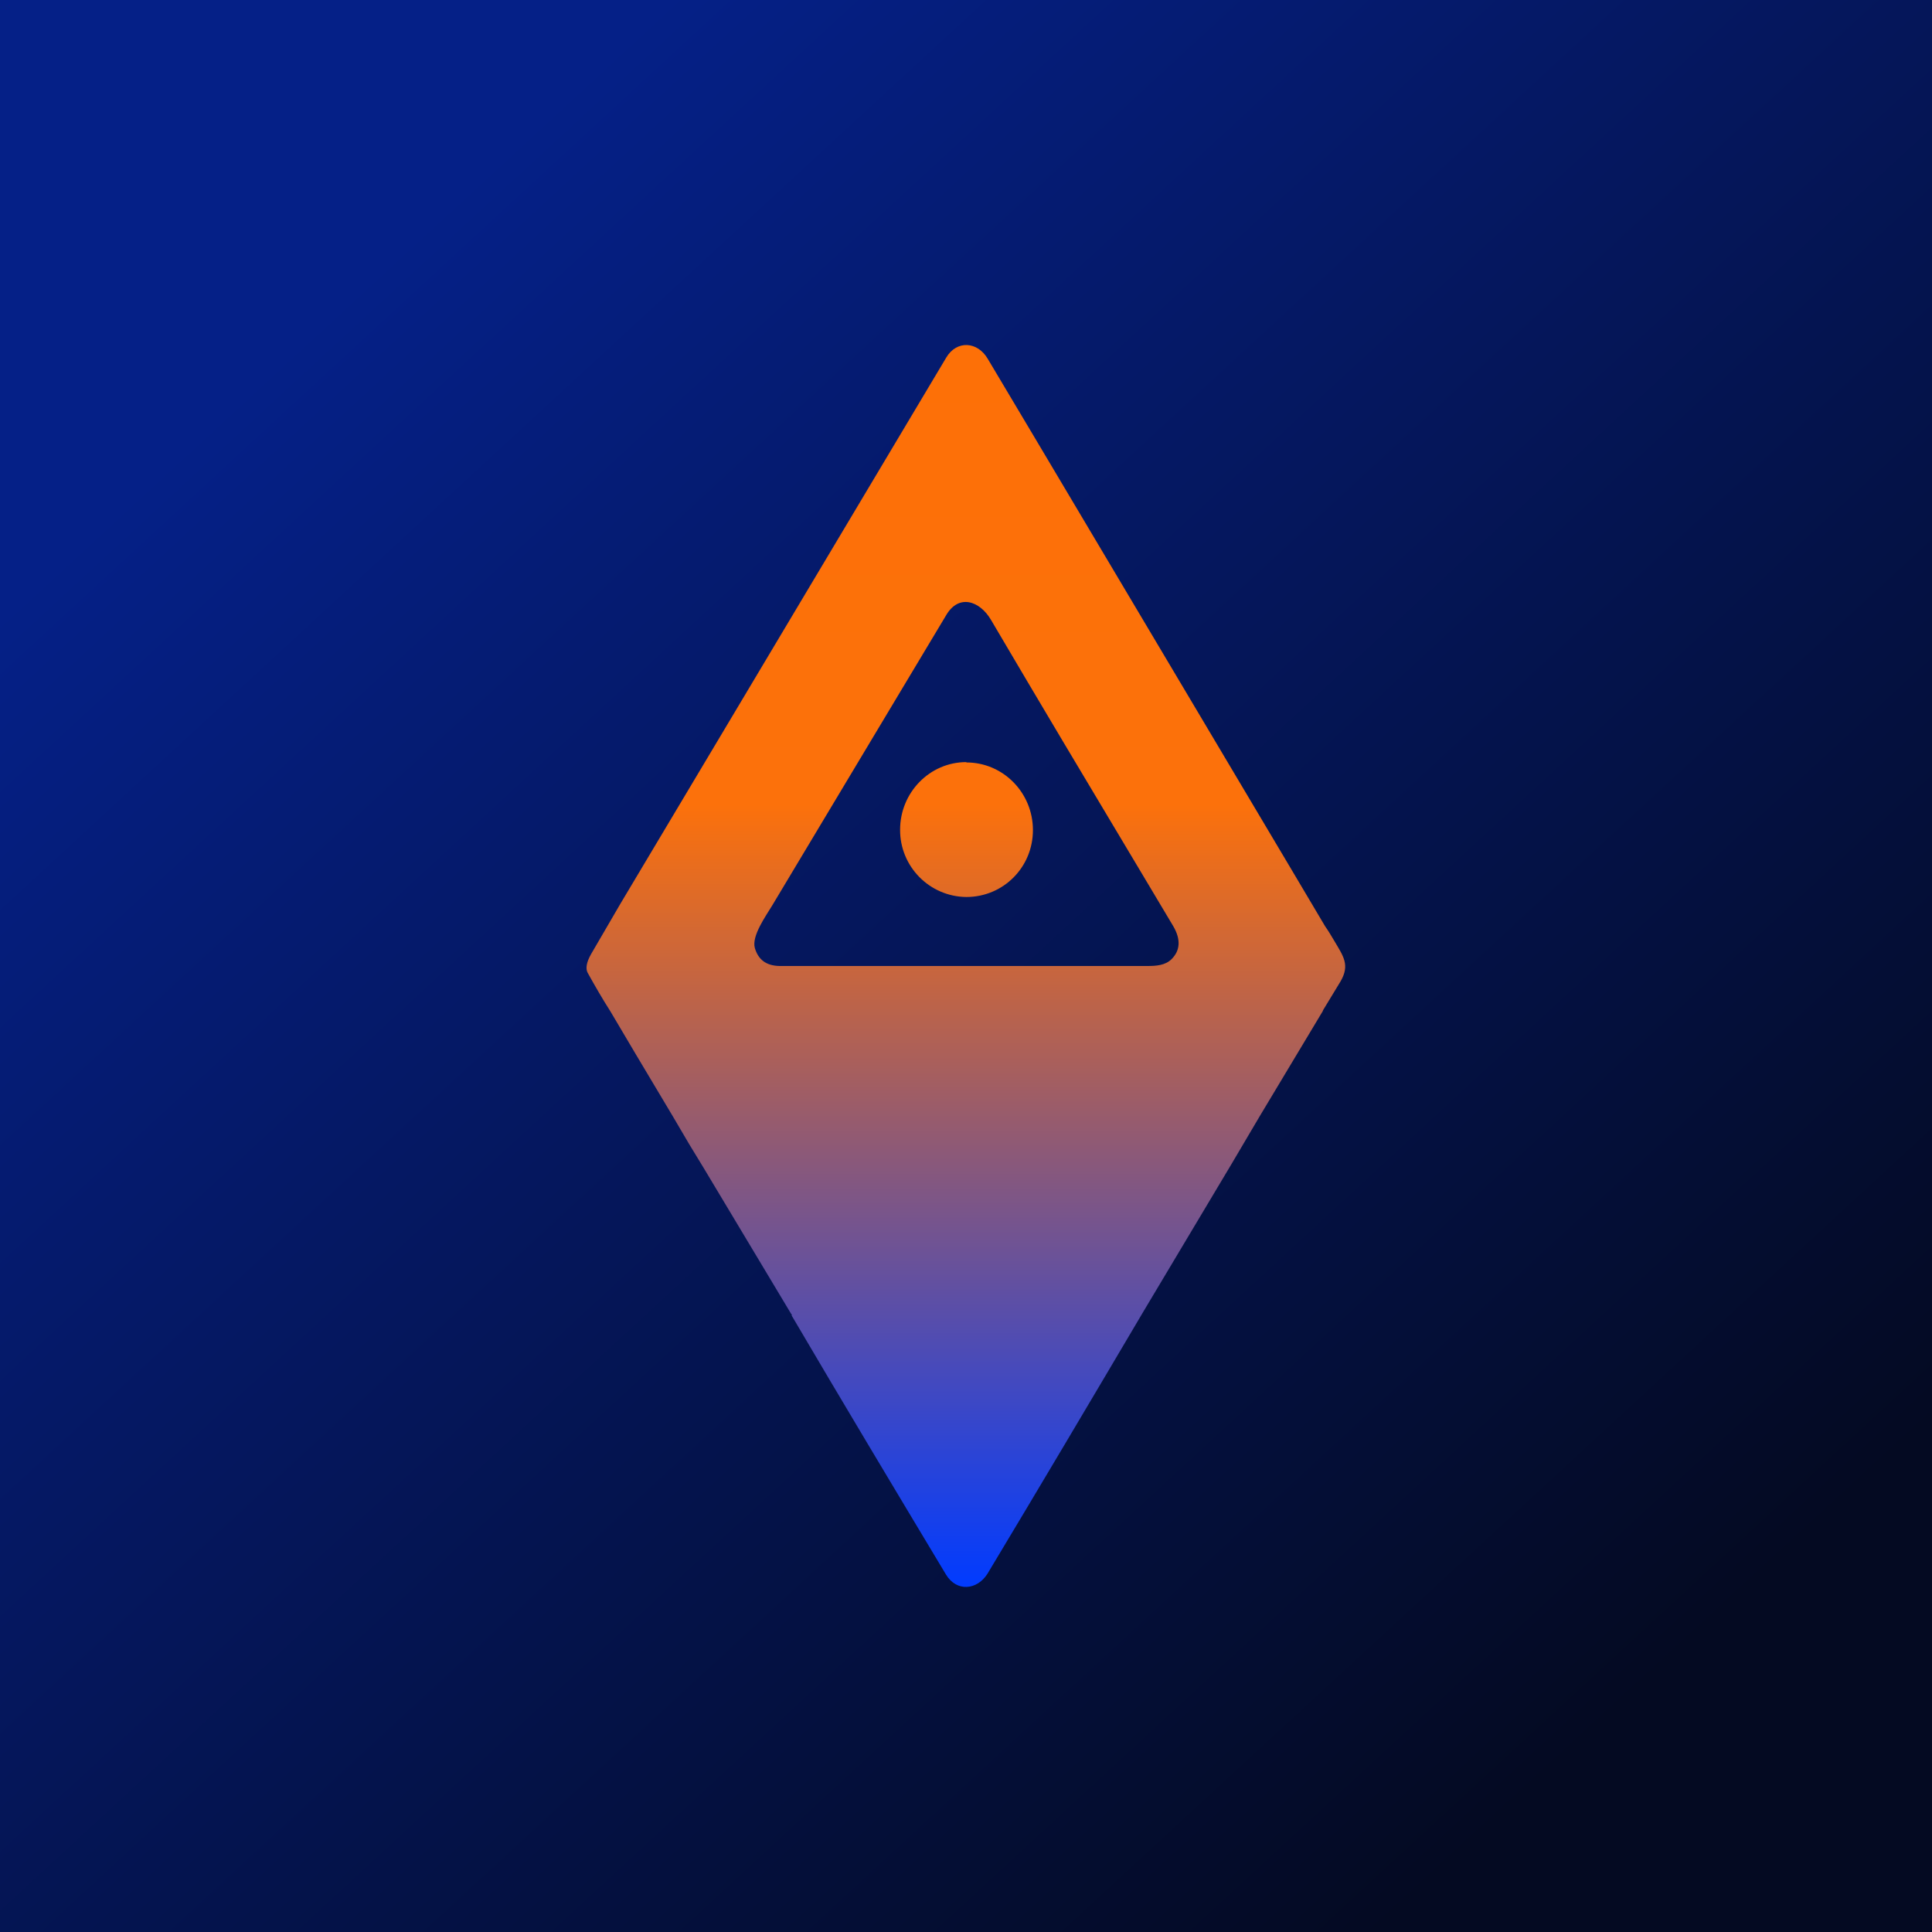
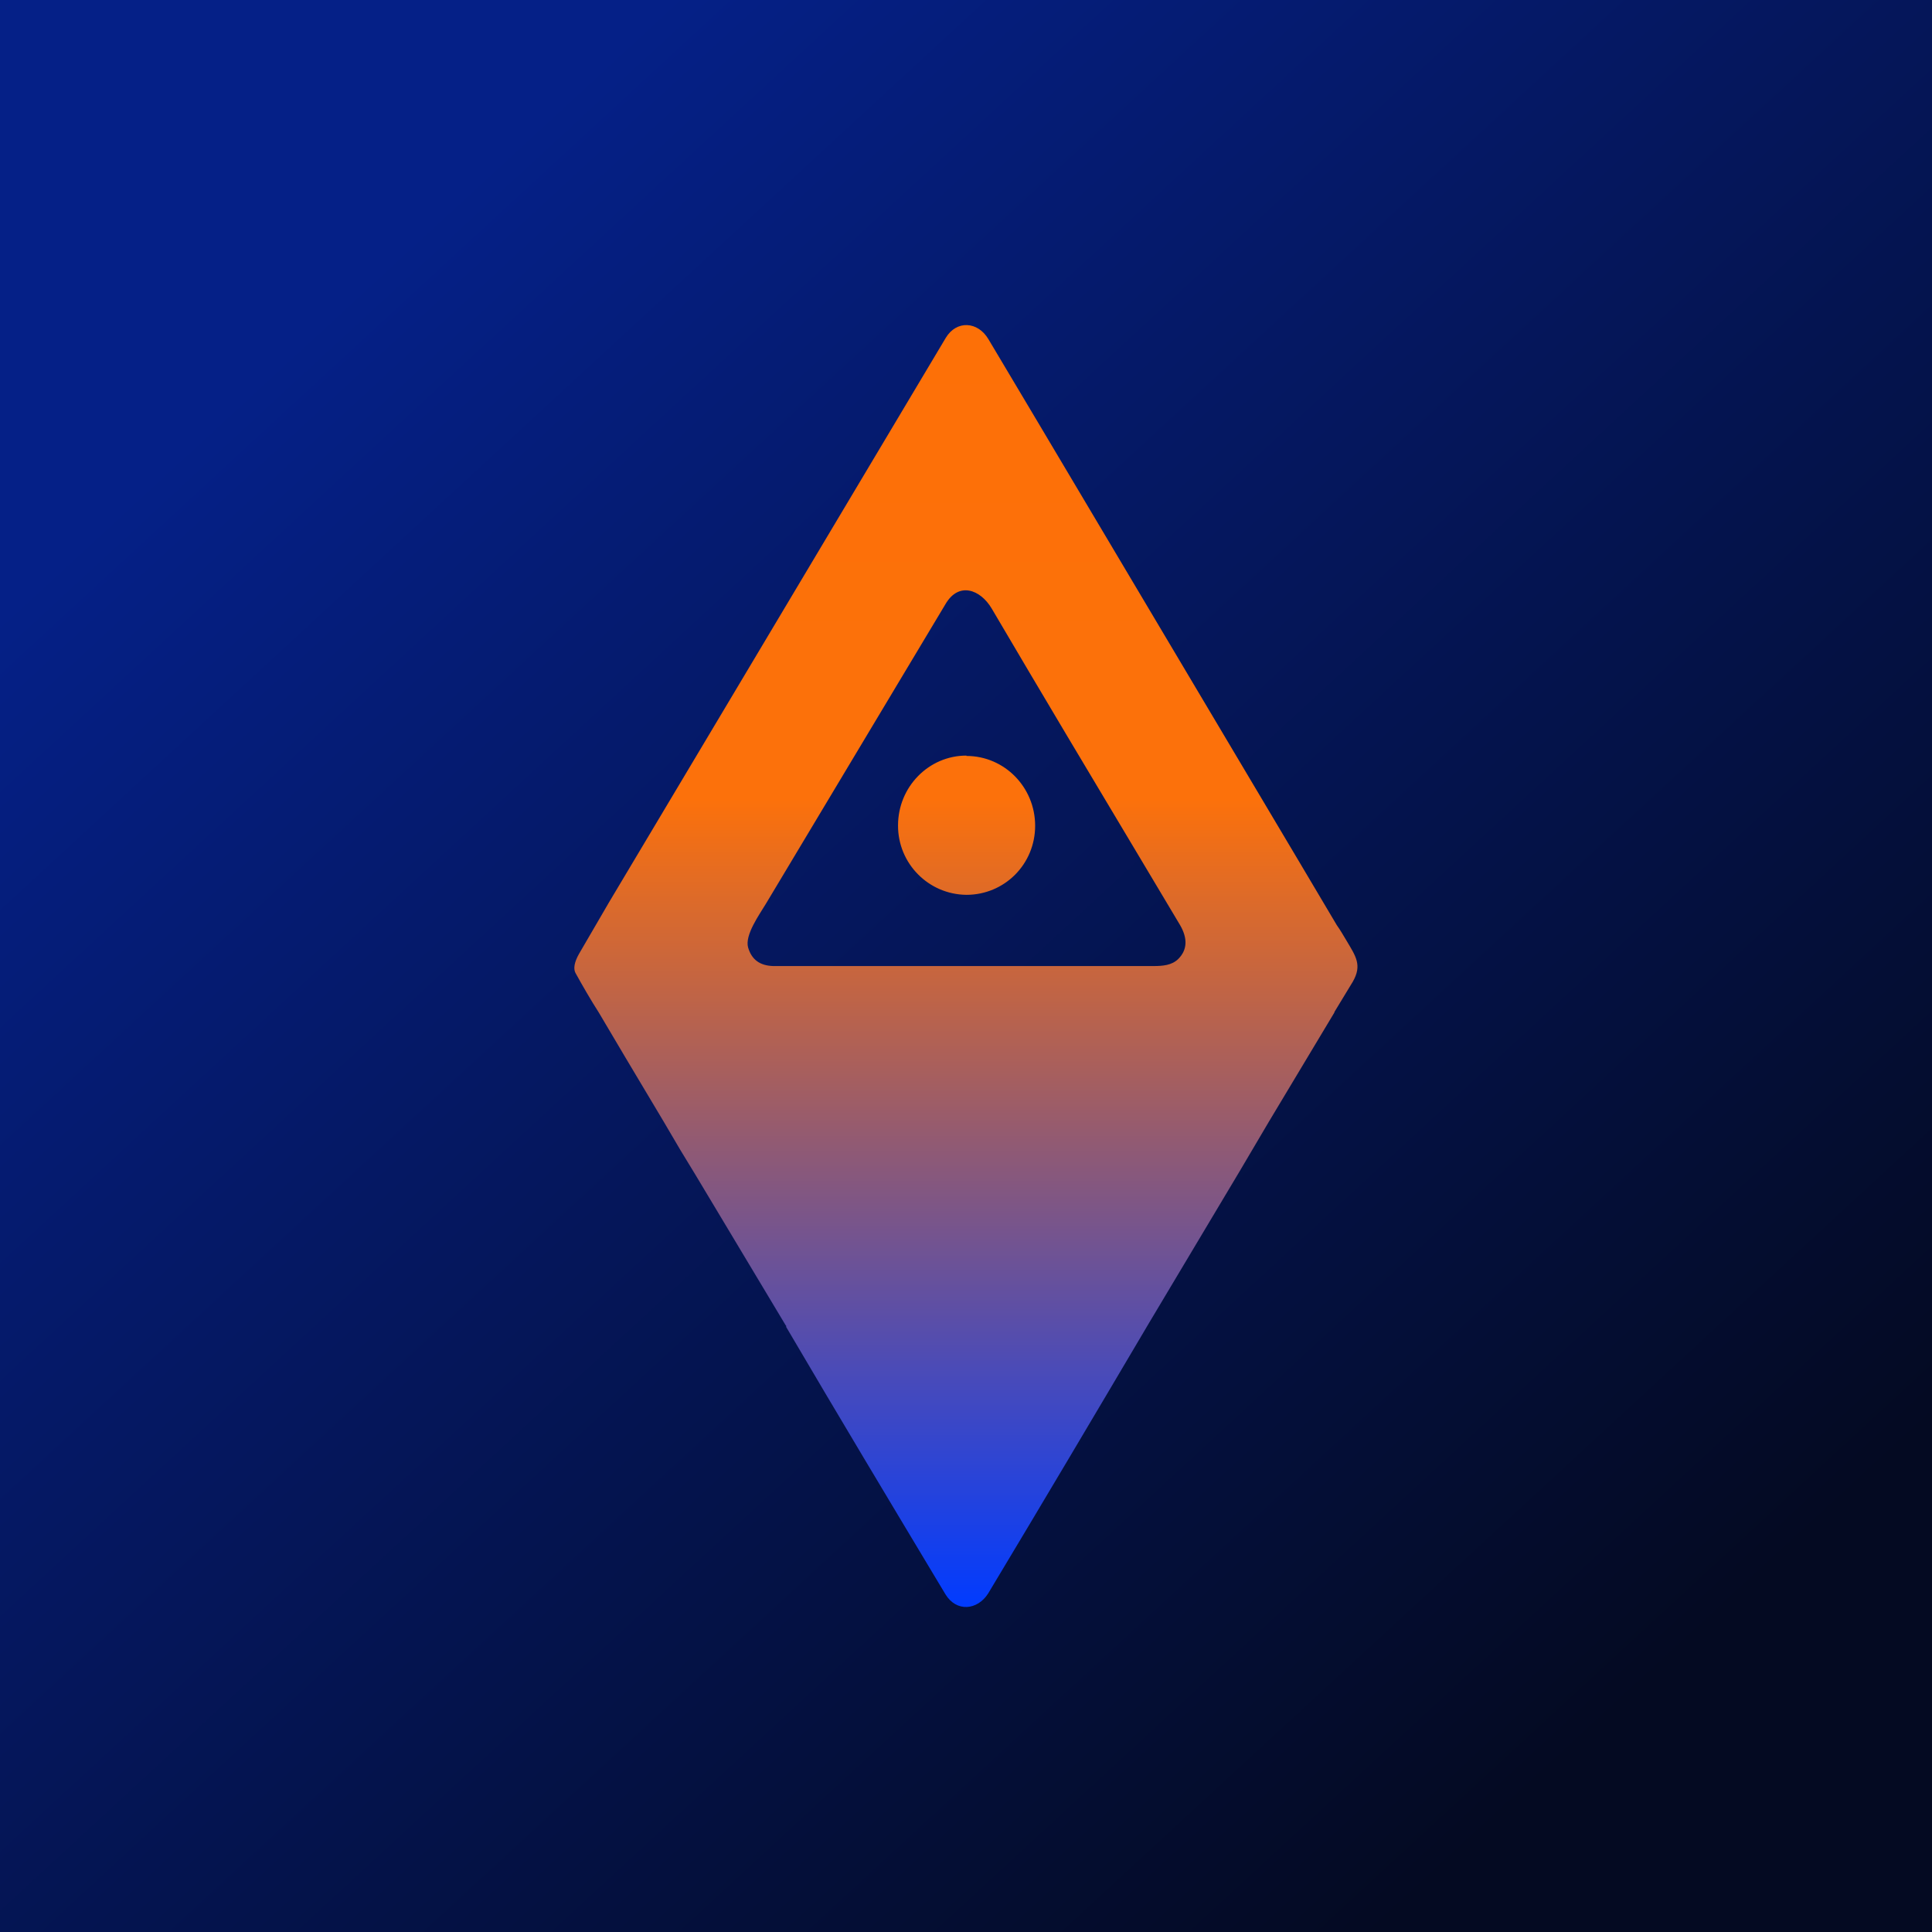
<svg xmlns="http://www.w3.org/2000/svg" viewBox="0 0 56 56">
  <rect x="0" y="0" width="56" height="56" fill="url(#g0)" />
-   <path d="M28.01 22.1c1.07 0 1.93.88 1.93 1.96S29.08 26 28.01 26a1.94 1.94 0 0 1-1.92-1.95c0-1.08.86-1.96 1.92-1.96Z" fill="url(#g1)" />
-   <path d="m22.96 38.12-.03-.04-2.53-4.22-.42-.69-.47-.8-1.08-1.81-.74-1.25c-.23-.36-.45-.74-.66-1.12-.06-.12-.03-.3.1-.53l.85-1.46 3.27-5.48 6.18-10.36c.3-.5.9-.47 1.2.04L30 12.7l7.36 12.38 1.05 1.77c.1.14.18.28.27.43.26.44.45.69.18 1.16l-.51.84-.01.03-1.83 3.05-.82 1.39-2.55 4.27c-1.5 2.54-3 5.07-4.52 7.6-.3.47-.89.53-1.2.02-1.5-2.5-3-5-4.48-7.52Zm5.76-20.16c-.32-.54-.93-.76-1.3-.12l-5.04 8.41c-.18.3-.6.88-.5 1.23.1.34.33.51.71.52h10.67c.26 0 .52-.02.7-.2.25-.25.27-.57.05-.95l-1.08-1.81c-1.4-2.34-2.81-4.7-4.21-7.08Z" fill="url(#g2)" />
-   <defs>
-     <linearGradient id="g0" x1="8.37" y1="10.12" x2="45.79" y2="50.66" gradientUnits="userSpaceOnUse">
-       <stop stop-color="#052087" />
-       <stop offset="1" stop-color="#040A22" />
-     </linearGradient>
-     <linearGradient id="g1" x1="28" y1="10" x2="28" y2="46" gradientUnits="userSpaceOnUse">
-       <stop stop-color="#FD7007" />
-       <stop offset=".37" stop-color="#FC710B" />
-       <stop offset="1" stop-color="#013BFF" />
-     </linearGradient>
-     <linearGradient id="g2" x1="28" y1="10" x2="28" y2="46" gradientUnits="userSpaceOnUse">
-       <stop stop-color="#FD7007" />
-       <stop offset=".37" stop-color="#FC710B" />
-       <stop offset="1" stop-color="#013BFF" />
-     </linearGradient>
-   </defs>
+   <g transform="translate(-0.90,-0.90) scale(1.0322)">
+     <path d="M28.01 22.1c1.07 0 1.93.88 1.93 1.96S29.08 26 28.01 26a1.94 1.94 0 0 1-1.92-1.95c0-1.08.86-1.96 1.92-1.96Z" fill="url(#g1)" />
+     <path d="m22.96 38.12-.03-.04-2.53-4.22-.42-.69-.47-.8-1.08-1.81-.74-1.25c-.23-.36-.45-.74-.66-1.12-.06-.12-.03-.3.1-.53l.85-1.46 3.27-5.48 6.18-10.36c.3-.5.9-.47 1.2.04L30 12.7l7.36 12.38 1.05 1.77c.1.14.18.28.27.43.26.44.45.69.18 1.16l-.51.84-.01.03-1.83 3.05-.82 1.39-2.55 4.27c-1.5 2.54-3 5.07-4.52 7.6-.3.47-.89.53-1.2.02-1.5-2.5-3-5-4.48-7.52Zm5.76-20.16c-.32-.54-.93-.76-1.3-.12l-5.04 8.41c-.18.3-.6.88-.5 1.23.1.34.33.51.71.52h10.67c.26 0 .52-.02.7-.2.25-.25.27-.57.05-.95l-1.08-1.81c-1.4-2.34-2.81-4.7-4.21-7.08Z" fill="url(#g2)" />
+     <defs>
+       <linearGradient id="g0" x1="8.37" y1="10.12" x2="45.79" y2="50.66" gradientUnits="userSpaceOnUse">
+         <stop stop-color="#052087" />
+         <stop offset="1" stop-color="#040A22" />
+       </linearGradient>
+       <linearGradient id="g1" x1="28" y1="10" x2="28" y2="46" gradientUnits="userSpaceOnUse">
+         <stop stop-color="#FD7007" />
+         <stop offset=".37" stop-color="#FC710B" />
+         <stop offset="1" stop-color="#013BFF" />
+       </linearGradient>
+       <linearGradient id="g2" x1="28" y1="10" x2="28" y2="46" gradientUnits="userSpaceOnUse">
+         <stop stop-color="#FD7007" />
+         <stop offset=".37" stop-color="#FC710B" />
+         <stop offset="1" stop-color="#013BFF" />
+       </linearGradient>
+     </defs>
+   </g>
</svg>
